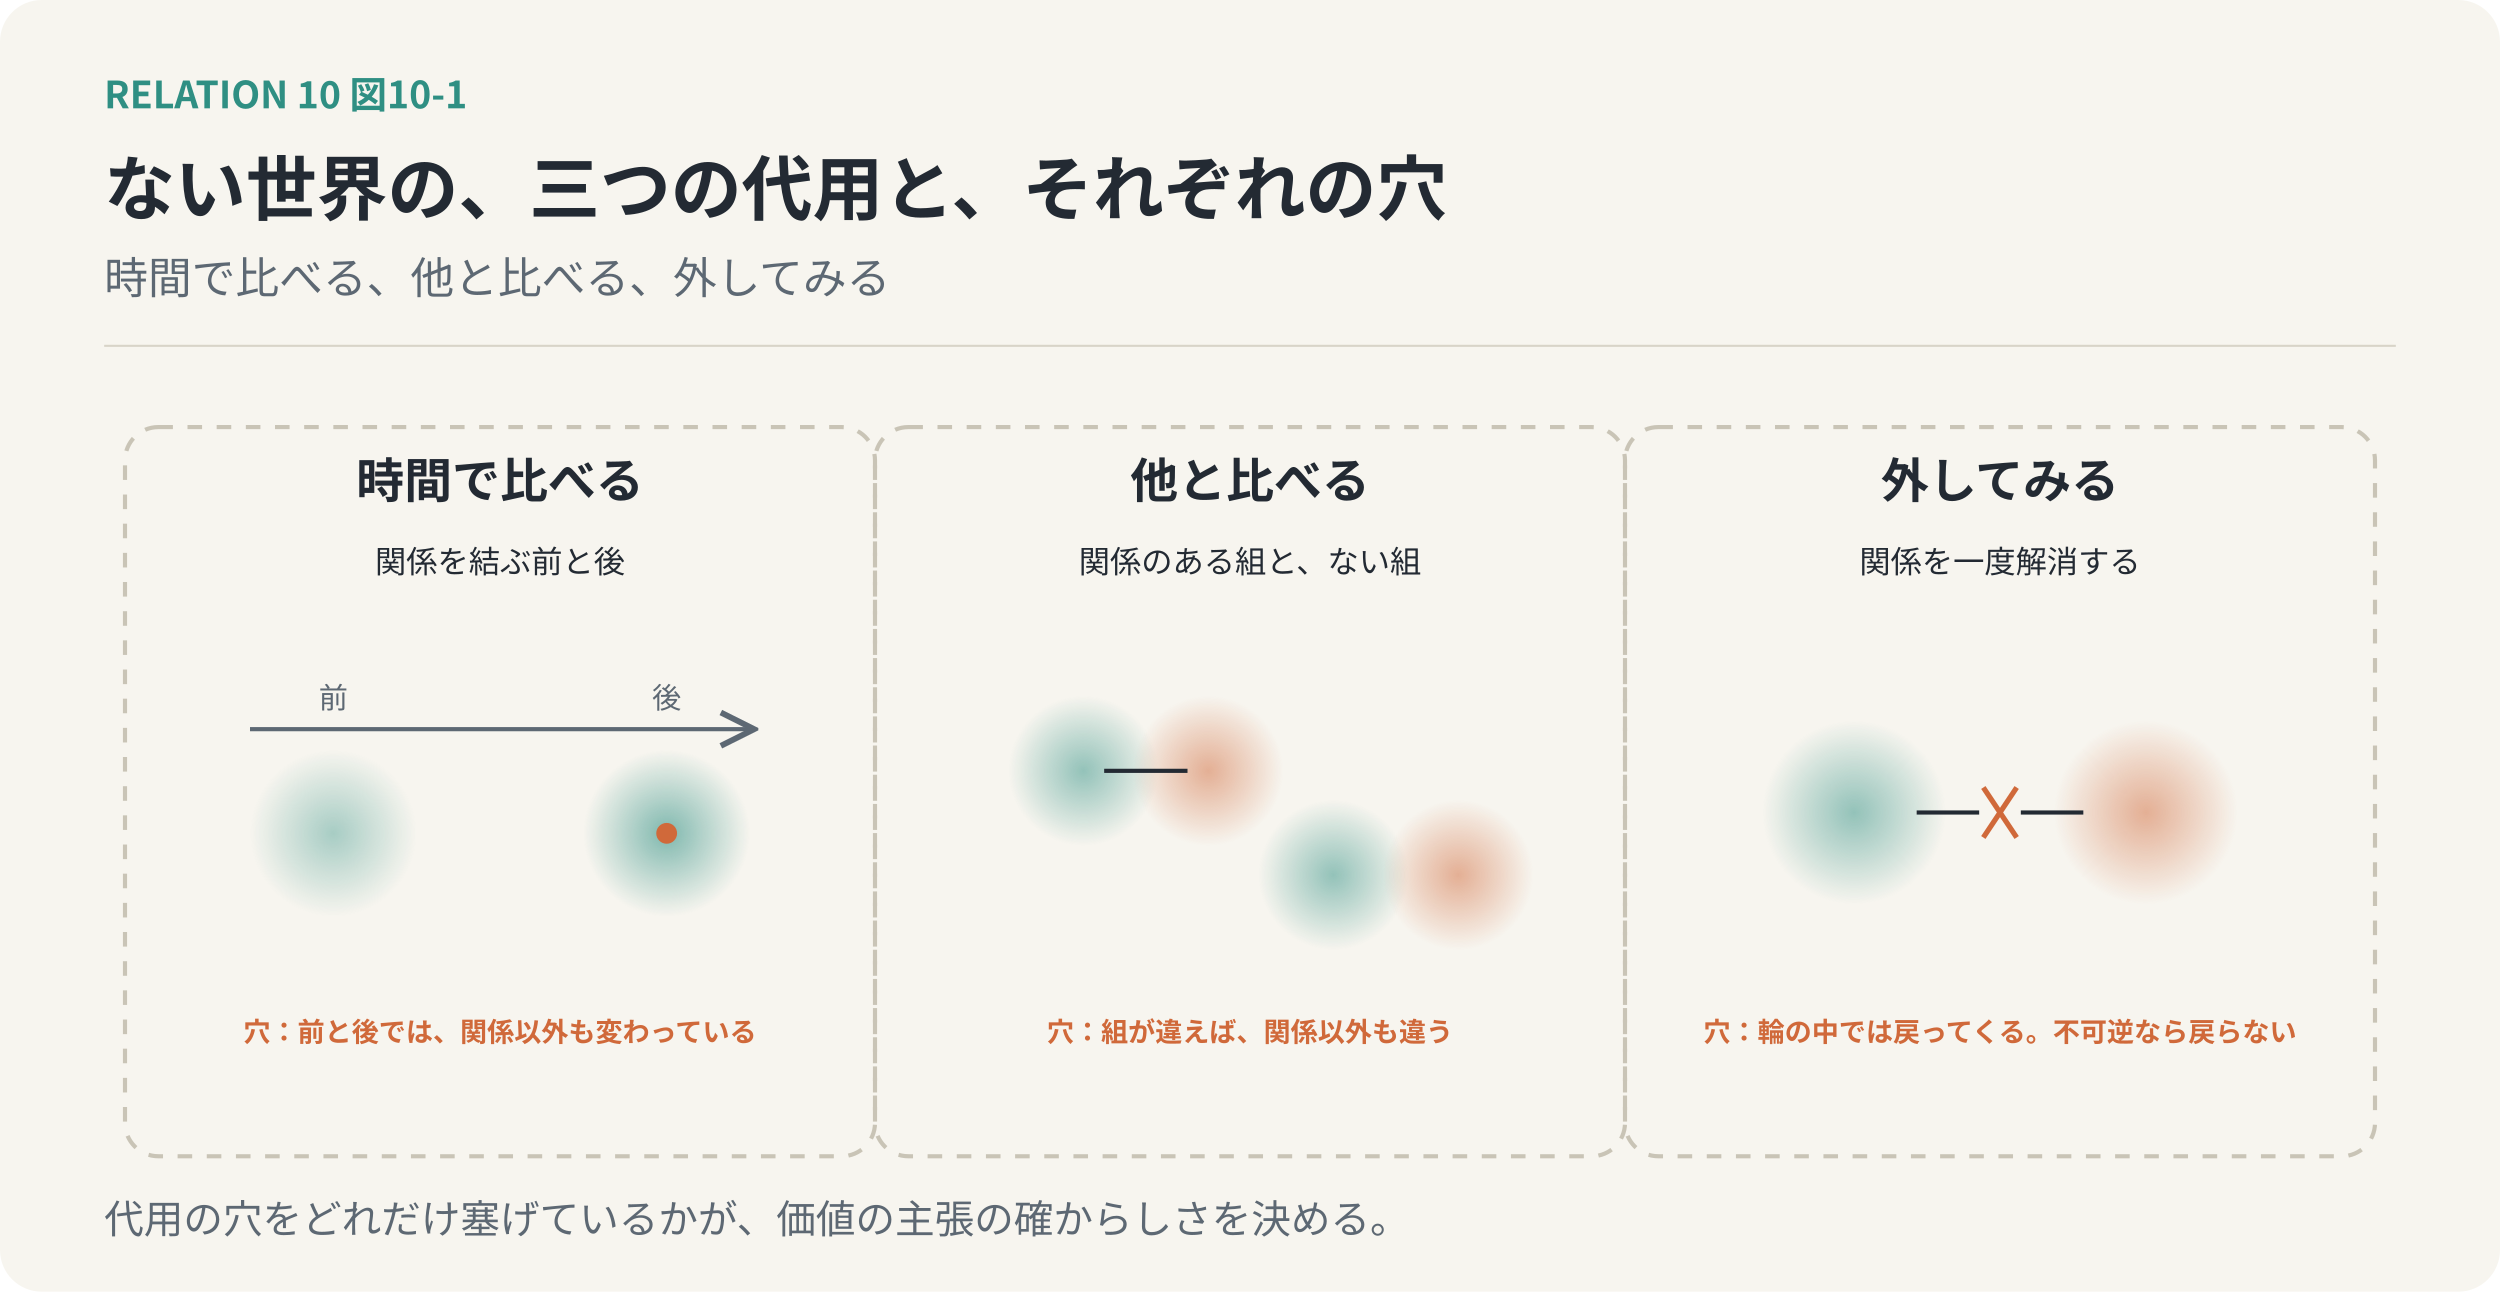
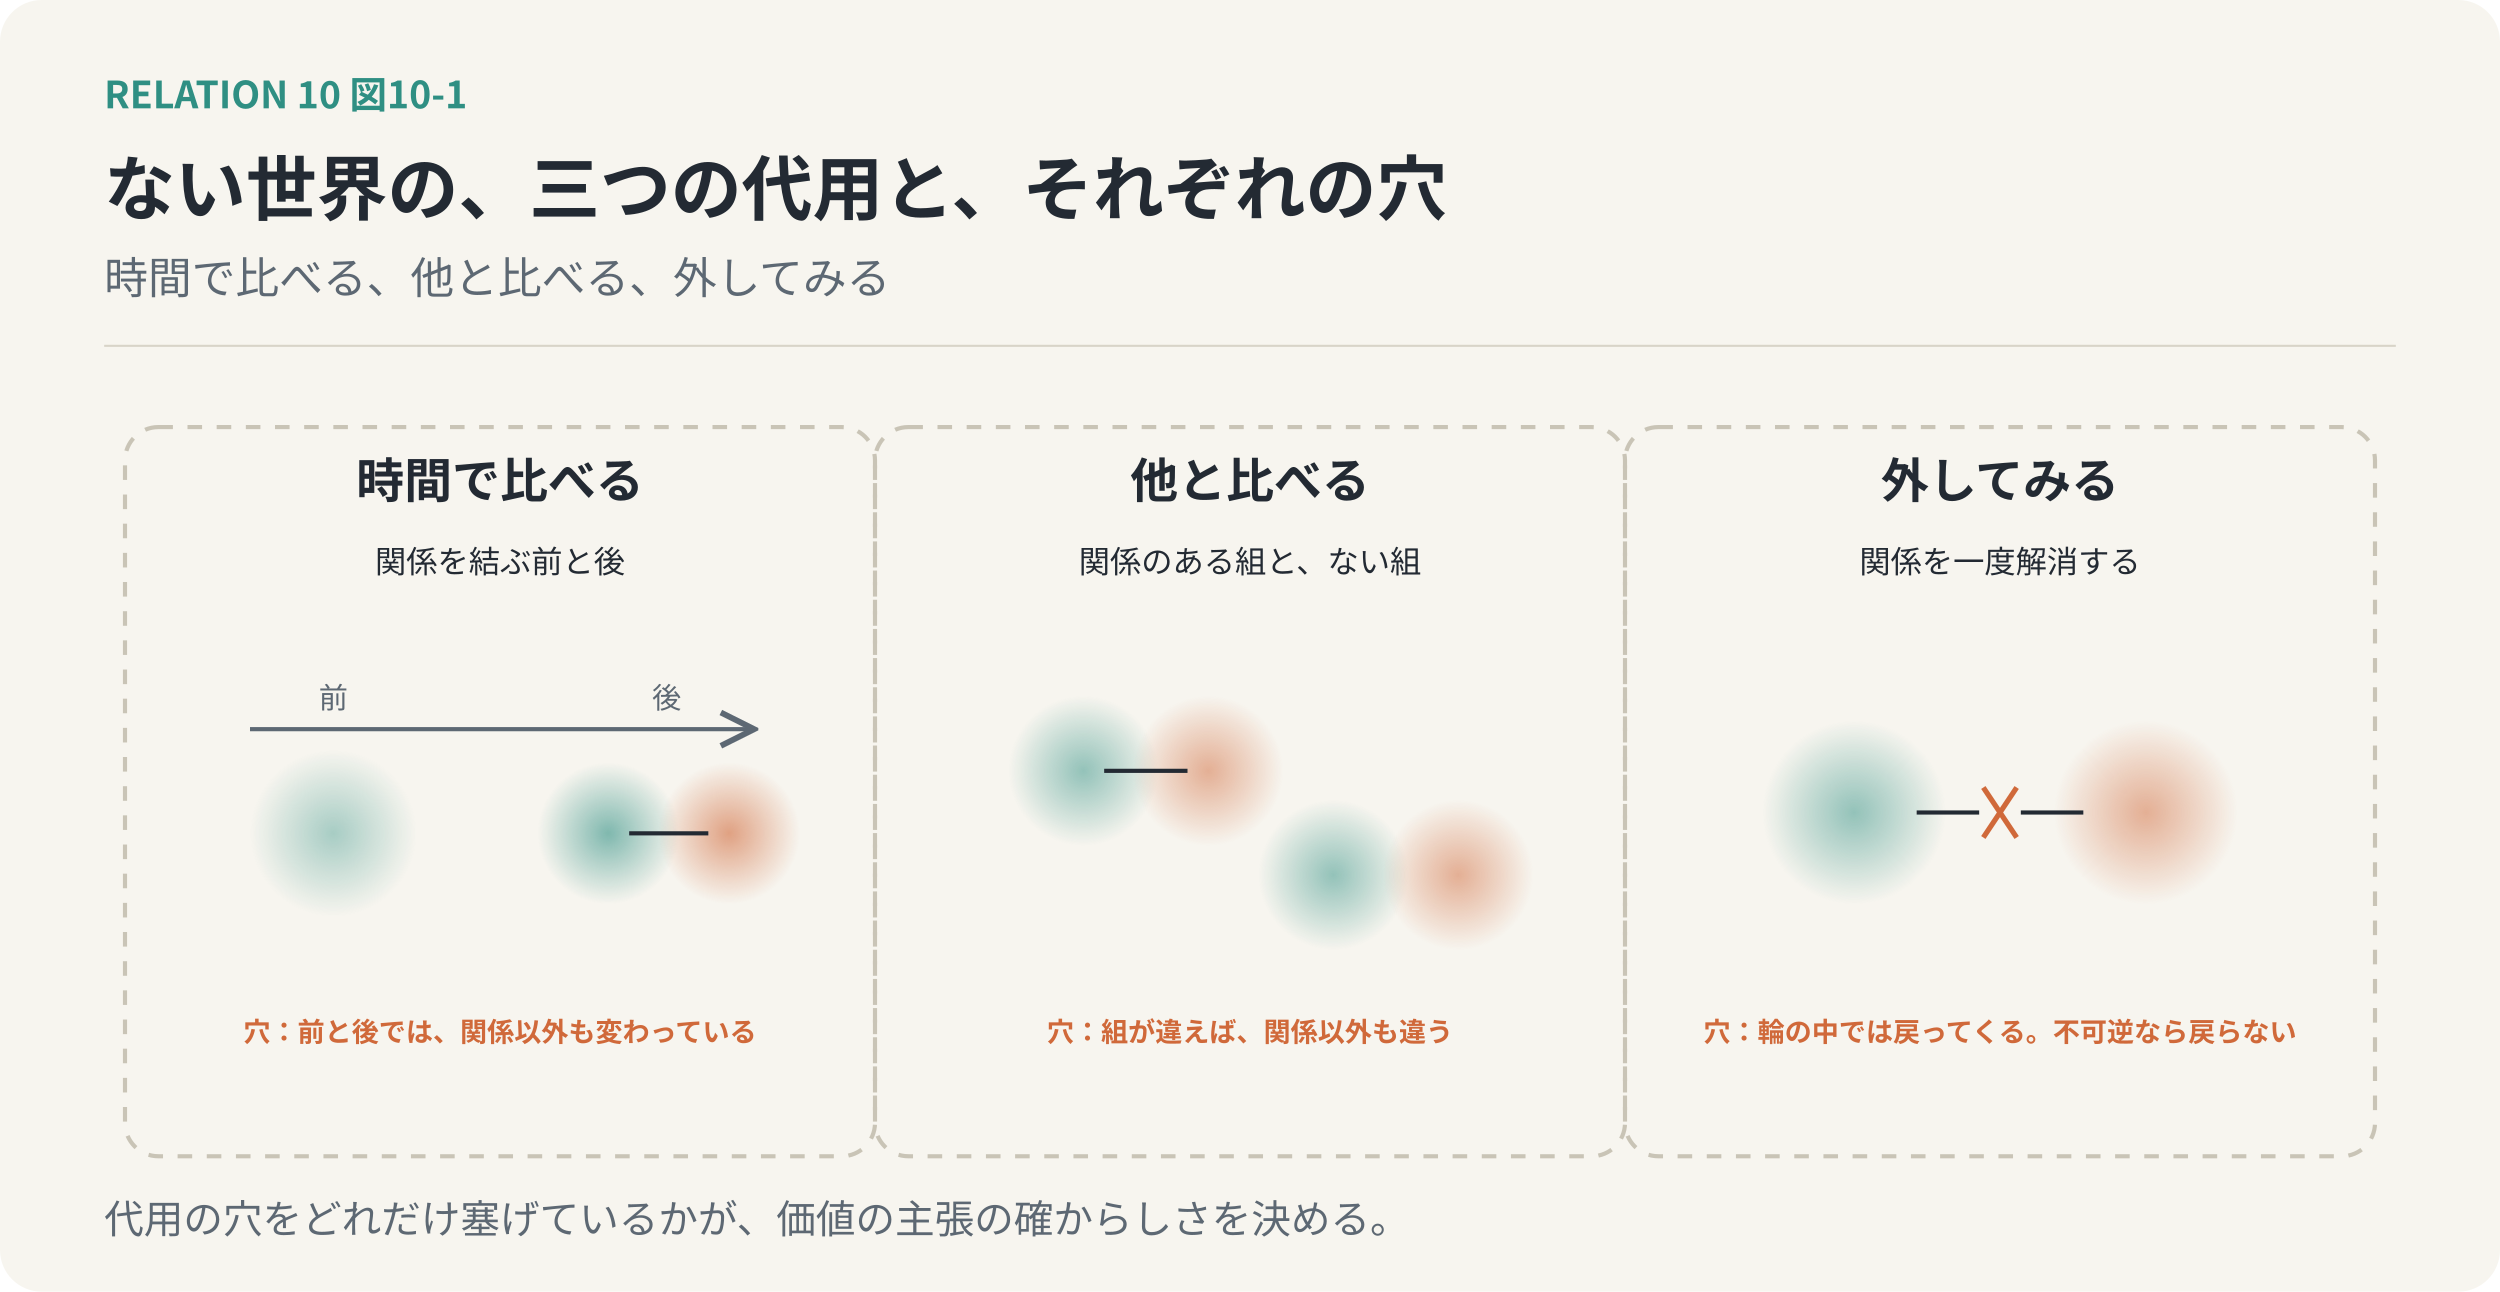
<svg xmlns="http://www.w3.org/2000/svg" width="1200" height="620" viewBox="0 0 1200 620" role="img" aria-labelledby="title desc">
  <defs>
    <marker id="arrow" markerWidth="10" markerHeight="10" refX="8" refY="5" orient="auto-start-reverse">
      <path d="M1,1 L9,5 L1,9" fill="none" stroke="#5d6873" stroke-width="1.4" />
    </marker>
    <radialGradient id="grel101-1">
      <stop offset="0" stop-color="#2f8f83" stop-opacity="0.4" />
      <stop offset="0.55" stop-color="#2f8f83" stop-opacity="0.18" />
      <stop offset="1" stop-color="#2f8f83" stop-opacity="0" />
    </radialGradient>
    <radialGradient id="grel101-2">
      <stop offset="0" stop-color="#2f8f83" stop-opacity="0.6" />
      <stop offset="0.55" stop-color="#2f8f83" stop-opacity="0.27" />
      <stop offset="1" stop-color="#2f8f83" stop-opacity="0" />
    </radialGradient>
    <radialGradient id="grel101-3">
+       <stop offset="0" stop-color="#d0693a" stop-opacity="0.6" />
+       <stop offset="0.55" stop-color="#d0693a" stop-opacity="0.27" />
+       <stop offset="1" stop-color="#d0693a" stop-opacity="0" />
+     </radialGradient>
+     <radialGradient id="grel101-4">
      <stop offset="0" stop-color="#2f8f83" stop-opacity="0.5" />
      <stop offset="0.55" stop-color="#2f8f83" stop-opacity="0.23" />
      <stop offset="1" stop-color="#2f8f83" stop-opacity="0" />
    </radialGradient>
-     <radialGradient id="grel101-4">
+     <radialGradient id="grel101-5">
      <stop offset="0" stop-color="#d0693a" stop-opacity="0.5" />
      <stop offset="0.55" stop-color="#d0693a" stop-opacity="0.23" />
      <stop offset="1" stop-color="#d0693a" stop-opacity="0" />
    </radialGradient>
-     <radialGradient id="grel101-5">
+     <radialGradient id="grel101-6">
      <stop offset="0" stop-color="#2f8f83" stop-opacity="0.5" />
      <stop offset="0.55" stop-color="#2f8f83" stop-opacity="0.23" />
      <stop offset="1" stop-color="#2f8f83" stop-opacity="0" />
    </radialGradient>
-     <radialGradient id="grel101-6">
+     <radialGradient id="grel101-7">
      <stop offset="0" stop-color="#d0693a" stop-opacity="0.5" />
      <stop offset="0.55" stop-color="#d0693a" stop-opacity="0.23" />
      <stop offset="1" stop-color="#d0693a" stop-opacity="0" />
    </radialGradient>
-     <radialGradient id="grel101-7">
+     <radialGradient id="grel101-8">
      <stop offset="0" stop-color="#2f8f83" stop-opacity="0.5" />
      <stop offset="0.55" stop-color="#2f8f83" stop-opacity="0.23" />
      <stop offset="1" stop-color="#2f8f83" stop-opacity="0" />
    </radialGradient>
-     <radialGradient id="grel101-8">
+     <radialGradient id="grel101-9">
      <stop offset="0" stop-color="#d0693a" stop-opacity="0.5" />
      <stop offset="0.55" stop-color="#d0693a" stop-opacity="0.23" />
      <stop offset="1" stop-color="#d0693a" stop-opacity="0" />
    </radialGradient>
  </defs>
  <rect width="1200" height="620" rx="20" fill="#f7f5ef" />
  <g font-family="system-ui, -apple-system, &quot;Hiragino Kaku Gothic ProN&quot;, &quot;Noto Sans CJK JP&quot;, Meiryo, sans-serif">
    <text x="50.0" y="52.0" fill="#2f8f83" font-size="18" text-anchor="start" font-weight="700">RELATION     10     図10-1</text>
    <text x="50.0" y="103.0" fill="#232a33" font-size="34" text-anchor="start" font-weight="700">ない世界の、三つの代用と、それぞれの穴</text>
    <text x="50.0" y="141.0" fill="#5d6873" font-size="21" text-anchor="start" font-weight="400">時間で比べる、他と比べる、外してみる</text>
    <line x1="50.0" y1="166.0" x2="1150.0" y2="166.0" stroke="#d8d4c8" stroke-width="1" />
    <rect x="60" y="205" width="360" height="350" rx="16" fill="none" stroke="#c9c4b6" stroke-width="2" stroke-dasharray="7 7" />
    <text x="240.0" y="239.0" fill="#232a33" font-size="23" text-anchor="middle" font-weight="700">時間で比べる</text>
    <text x="240.0" y="275.0" fill="#232a33" font-size="15" text-anchor="middle" font-weight="400">関係を結ぶ前と後</text>
    <line x1="120.0" y1="350.0" x2="360.0" y2="350.0" stroke="#5d6873" stroke-width="2" marker-end="url(#arrow)" />
    <text x="160.0" y="340.0" fill="#5d6873" font-size="14" text-anchor="middle" font-weight="400">前</text>
    <text x="320.0" y="340.0" fill="#5d6873" font-size="14" text-anchor="middle" font-weight="400">後</text>
    <circle cx="160.0" cy="400.0" r="40" fill="url(#grel101-1)" />
-     <circle cx="320.0" cy="400.0" r="40" fill="url(#grel101-2)" />
-     <circle cx="320.0" cy="400.0" r="5" fill="#d0693a" />
+     <circle cx="292.0" cy="400.0" r="34" fill="url(#grel101-2)" />
+     <circle cx="350.0" cy="400.0" r="34" fill="url(#grel101-3)" />
+     <line x1="302.0" y1="400.0" x2="340.0" y2="400.0" stroke="#232a33" stroke-width="2" />
    <text x="240.0" y="500.0" fill="#d0693a" font-size="13" text-anchor="middle" font-weight="700">穴：前と後では、関係以外も変わっている</text>
    <rect x="420" y="205" width="360" height="350" rx="16" fill="none" stroke="#c9c4b6" stroke-width="2" stroke-dasharray="7 7" />
    <text x="600.0" y="239.0" fill="#232a33" font-size="23" text-anchor="middle" font-weight="700">他と比べる</text>
    <text x="600.0" y="275.0" fill="#232a33" font-size="15" text-anchor="middle" font-weight="400">関係のある組と、ない組</text>
-     <circle cx="520.0" cy="370.0" r="36" fill="url(#grel101-3)" />
-     <circle cx="580.0" cy="370.0" r="36" fill="url(#grel101-4)" />
+     <circle cx="520.0" cy="370.0" r="36" fill="url(#grel101-4)" />
+     <circle cx="580.0" cy="370.0" r="36" fill="url(#grel101-5)" />
    <line x1="530.0" y1="370.0" x2="570.0" y2="370.0" stroke="#232a33" stroke-width="2" />
-     <circle cx="640.0" cy="420.0" r="36" fill="url(#grel101-5)" />
-     <circle cx="700.0" cy="420.0" r="36" fill="url(#grel101-6)" />
+     <circle cx="640.0" cy="420.0" r="36" fill="url(#grel101-6)" />
+     <circle cx="700.0" cy="420.0" r="36" fill="url(#grel101-7)" />
    <text x="600.0" y="500.0" fill="#d0693a" font-size="13" text-anchor="middle" font-weight="700">穴：組が違えば、関係以外も違う</text>
    <rect x="780" y="205" width="360" height="350" rx="16" fill="none" stroke="#c9c4b6" stroke-width="2" stroke-dasharray="7 7" />
    <text x="960.0" y="239.0" fill="#232a33" font-size="23" text-anchor="middle" font-weight="700">外してみる</text>
    <text x="960.0" y="275.0" fill="#232a33" font-size="15" text-anchor="middle" font-weight="400">関係を一度解消する</text>
-     <circle cx="890.0" cy="390.0" r="44" fill="url(#grel101-7)" />
-     <circle cx="1030.0" cy="390.0" r="44" fill="url(#grel101-8)" />
+     <circle cx="890.0" cy="390.0" r="44" fill="url(#grel101-8)" />
+     <circle cx="1030.0" cy="390.0" r="44" fill="url(#grel101-9)" />
    <line x1="920.0" y1="390.0" x2="950.0" y2="390.0" stroke="#232a33" stroke-width="2" />
    <line x1="970.0" y1="390.0" x2="1000.0" y2="390.0" stroke="#232a33" stroke-width="2" />
    <line x1="952.0" y1="378.0" x2="968.0" y2="402.0" stroke="#d0693a" stroke-width="2.5" />
    <line x1="968.0" y1="378.0" x2="952.0" y2="402.0" stroke="#d0693a" stroke-width="2.5" />
    <text x="960.0" y="500.0" fill="#d0693a" font-size="13" text-anchor="middle" font-weight="700">穴：輪の中では戻ってくる。不可逆なら戻らない</text>
    <text x="50.0" y="592.0" fill="#5d6873" font-size="19" text-anchor="start" font-weight="400">代用の穴をどれだけ塞げているかが、価値の主張の確からしさを決める。</text>
  </g>
</svg>
